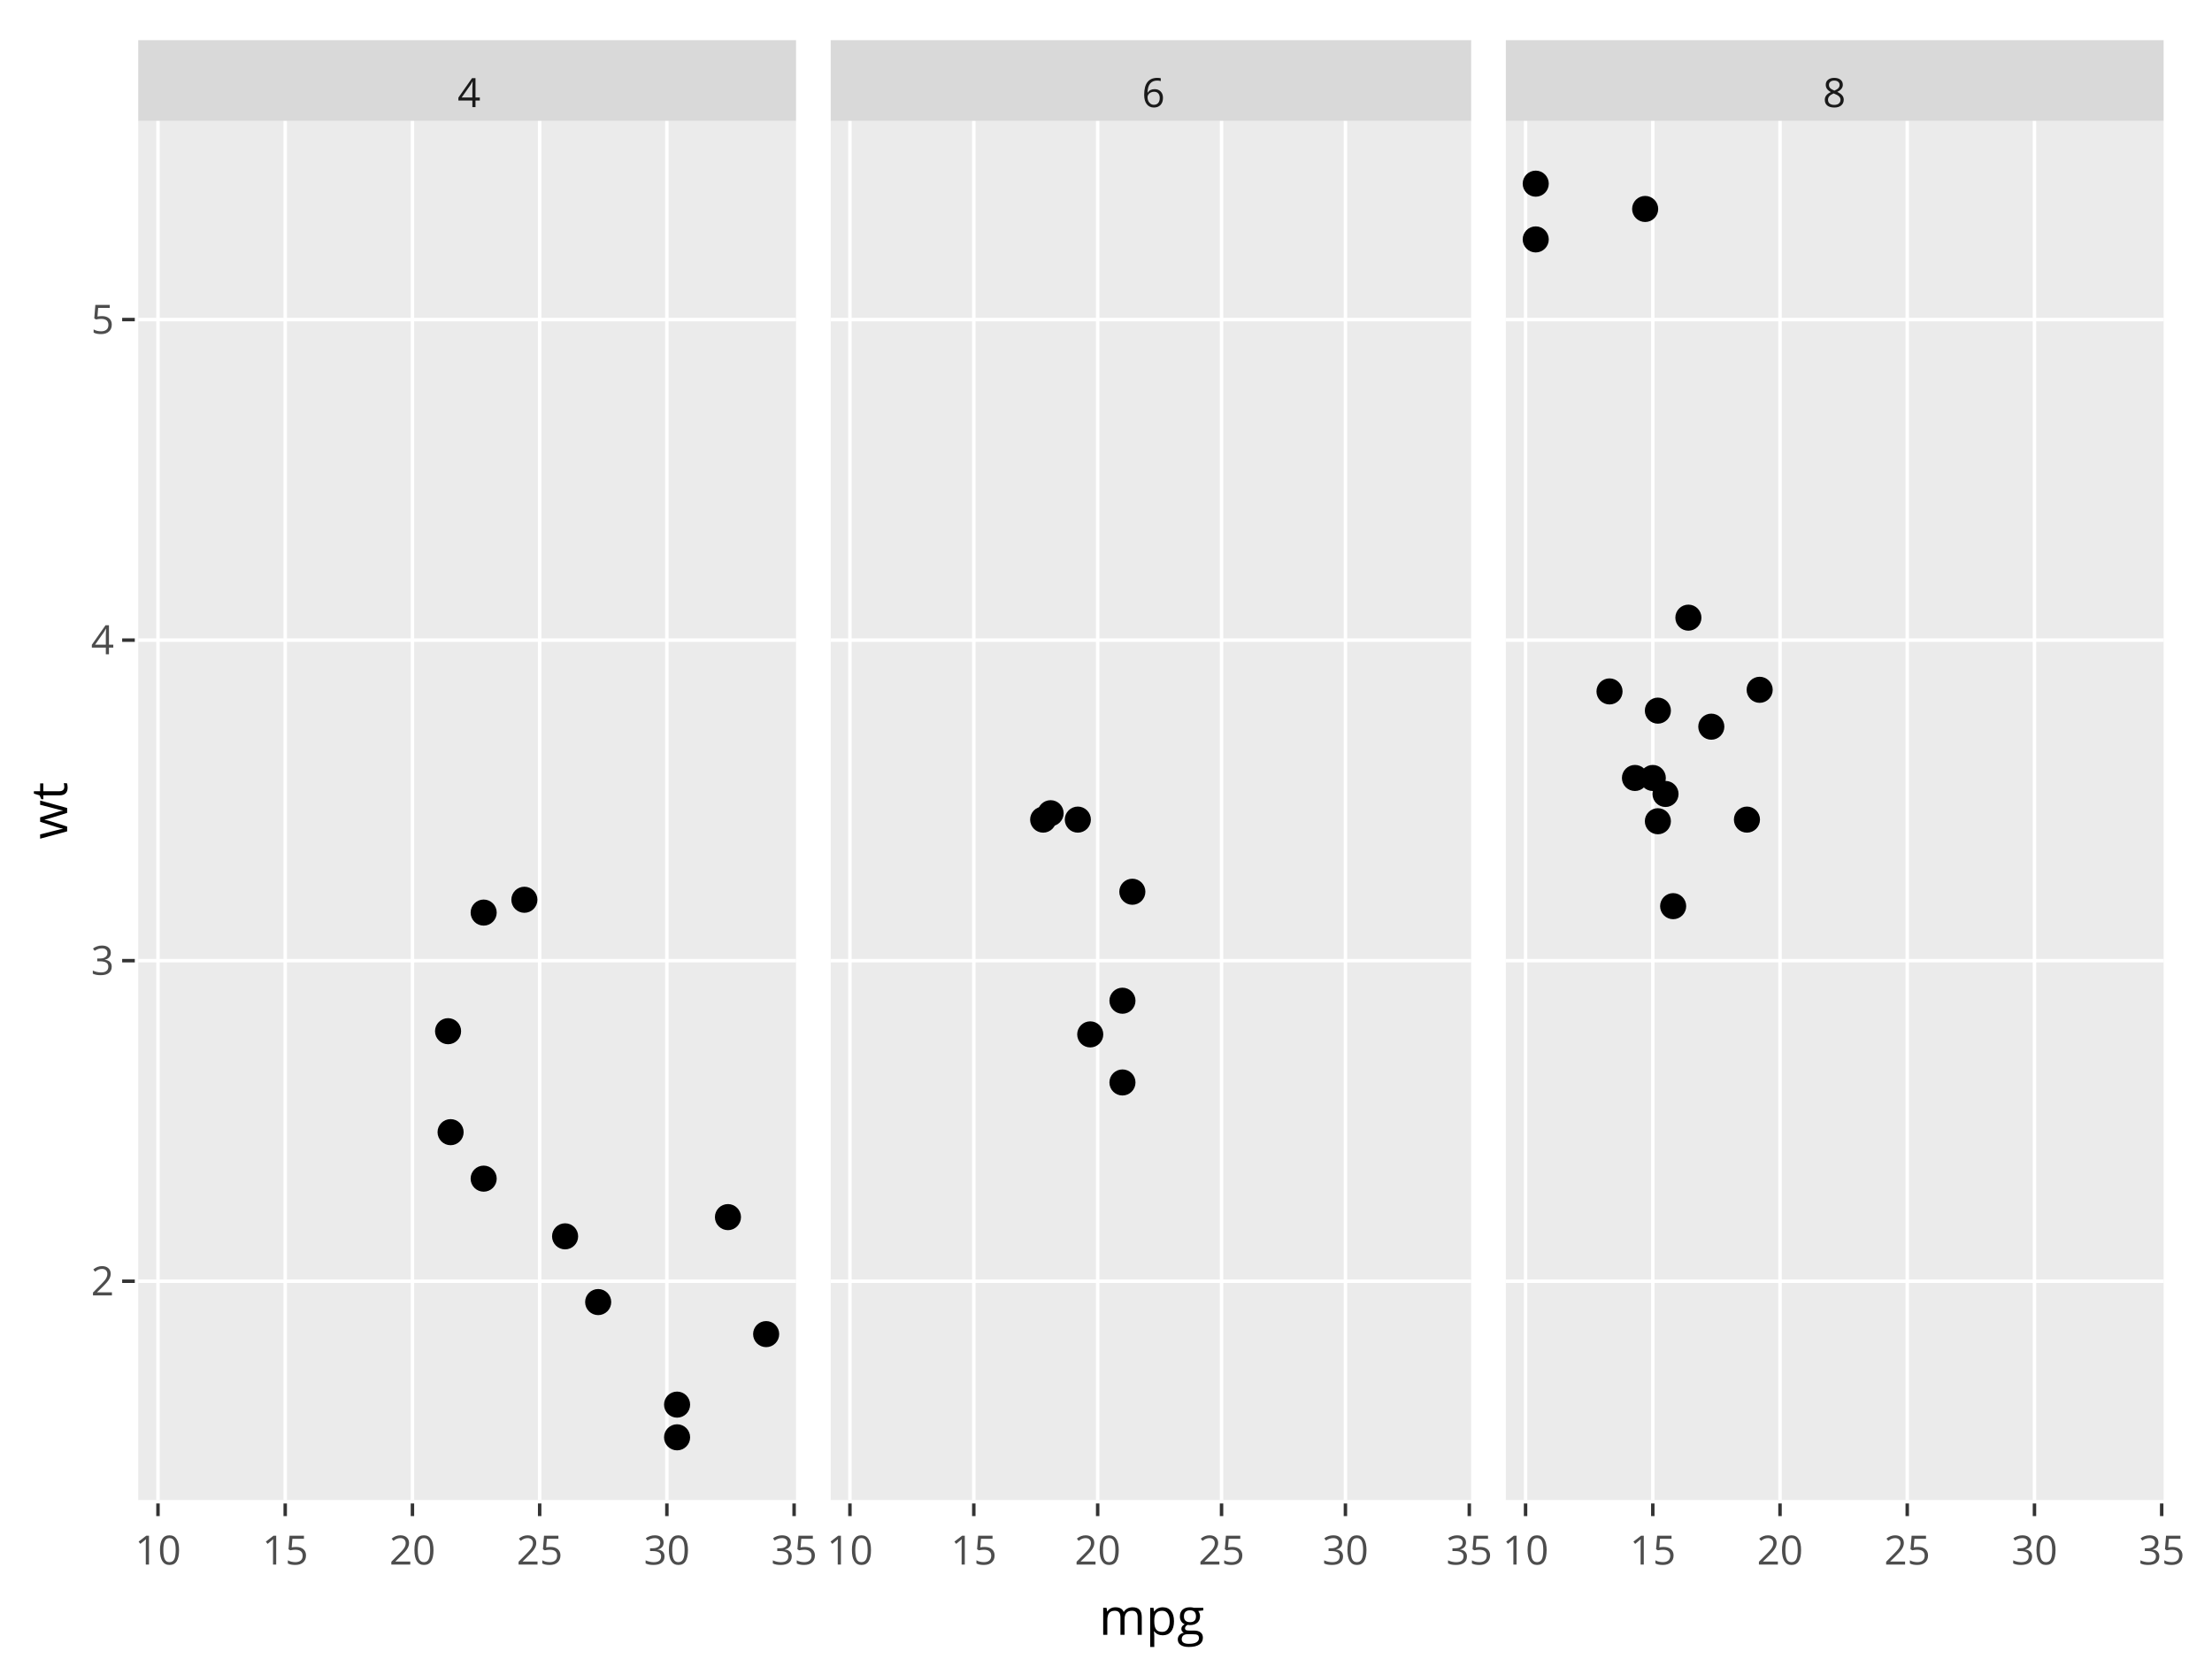
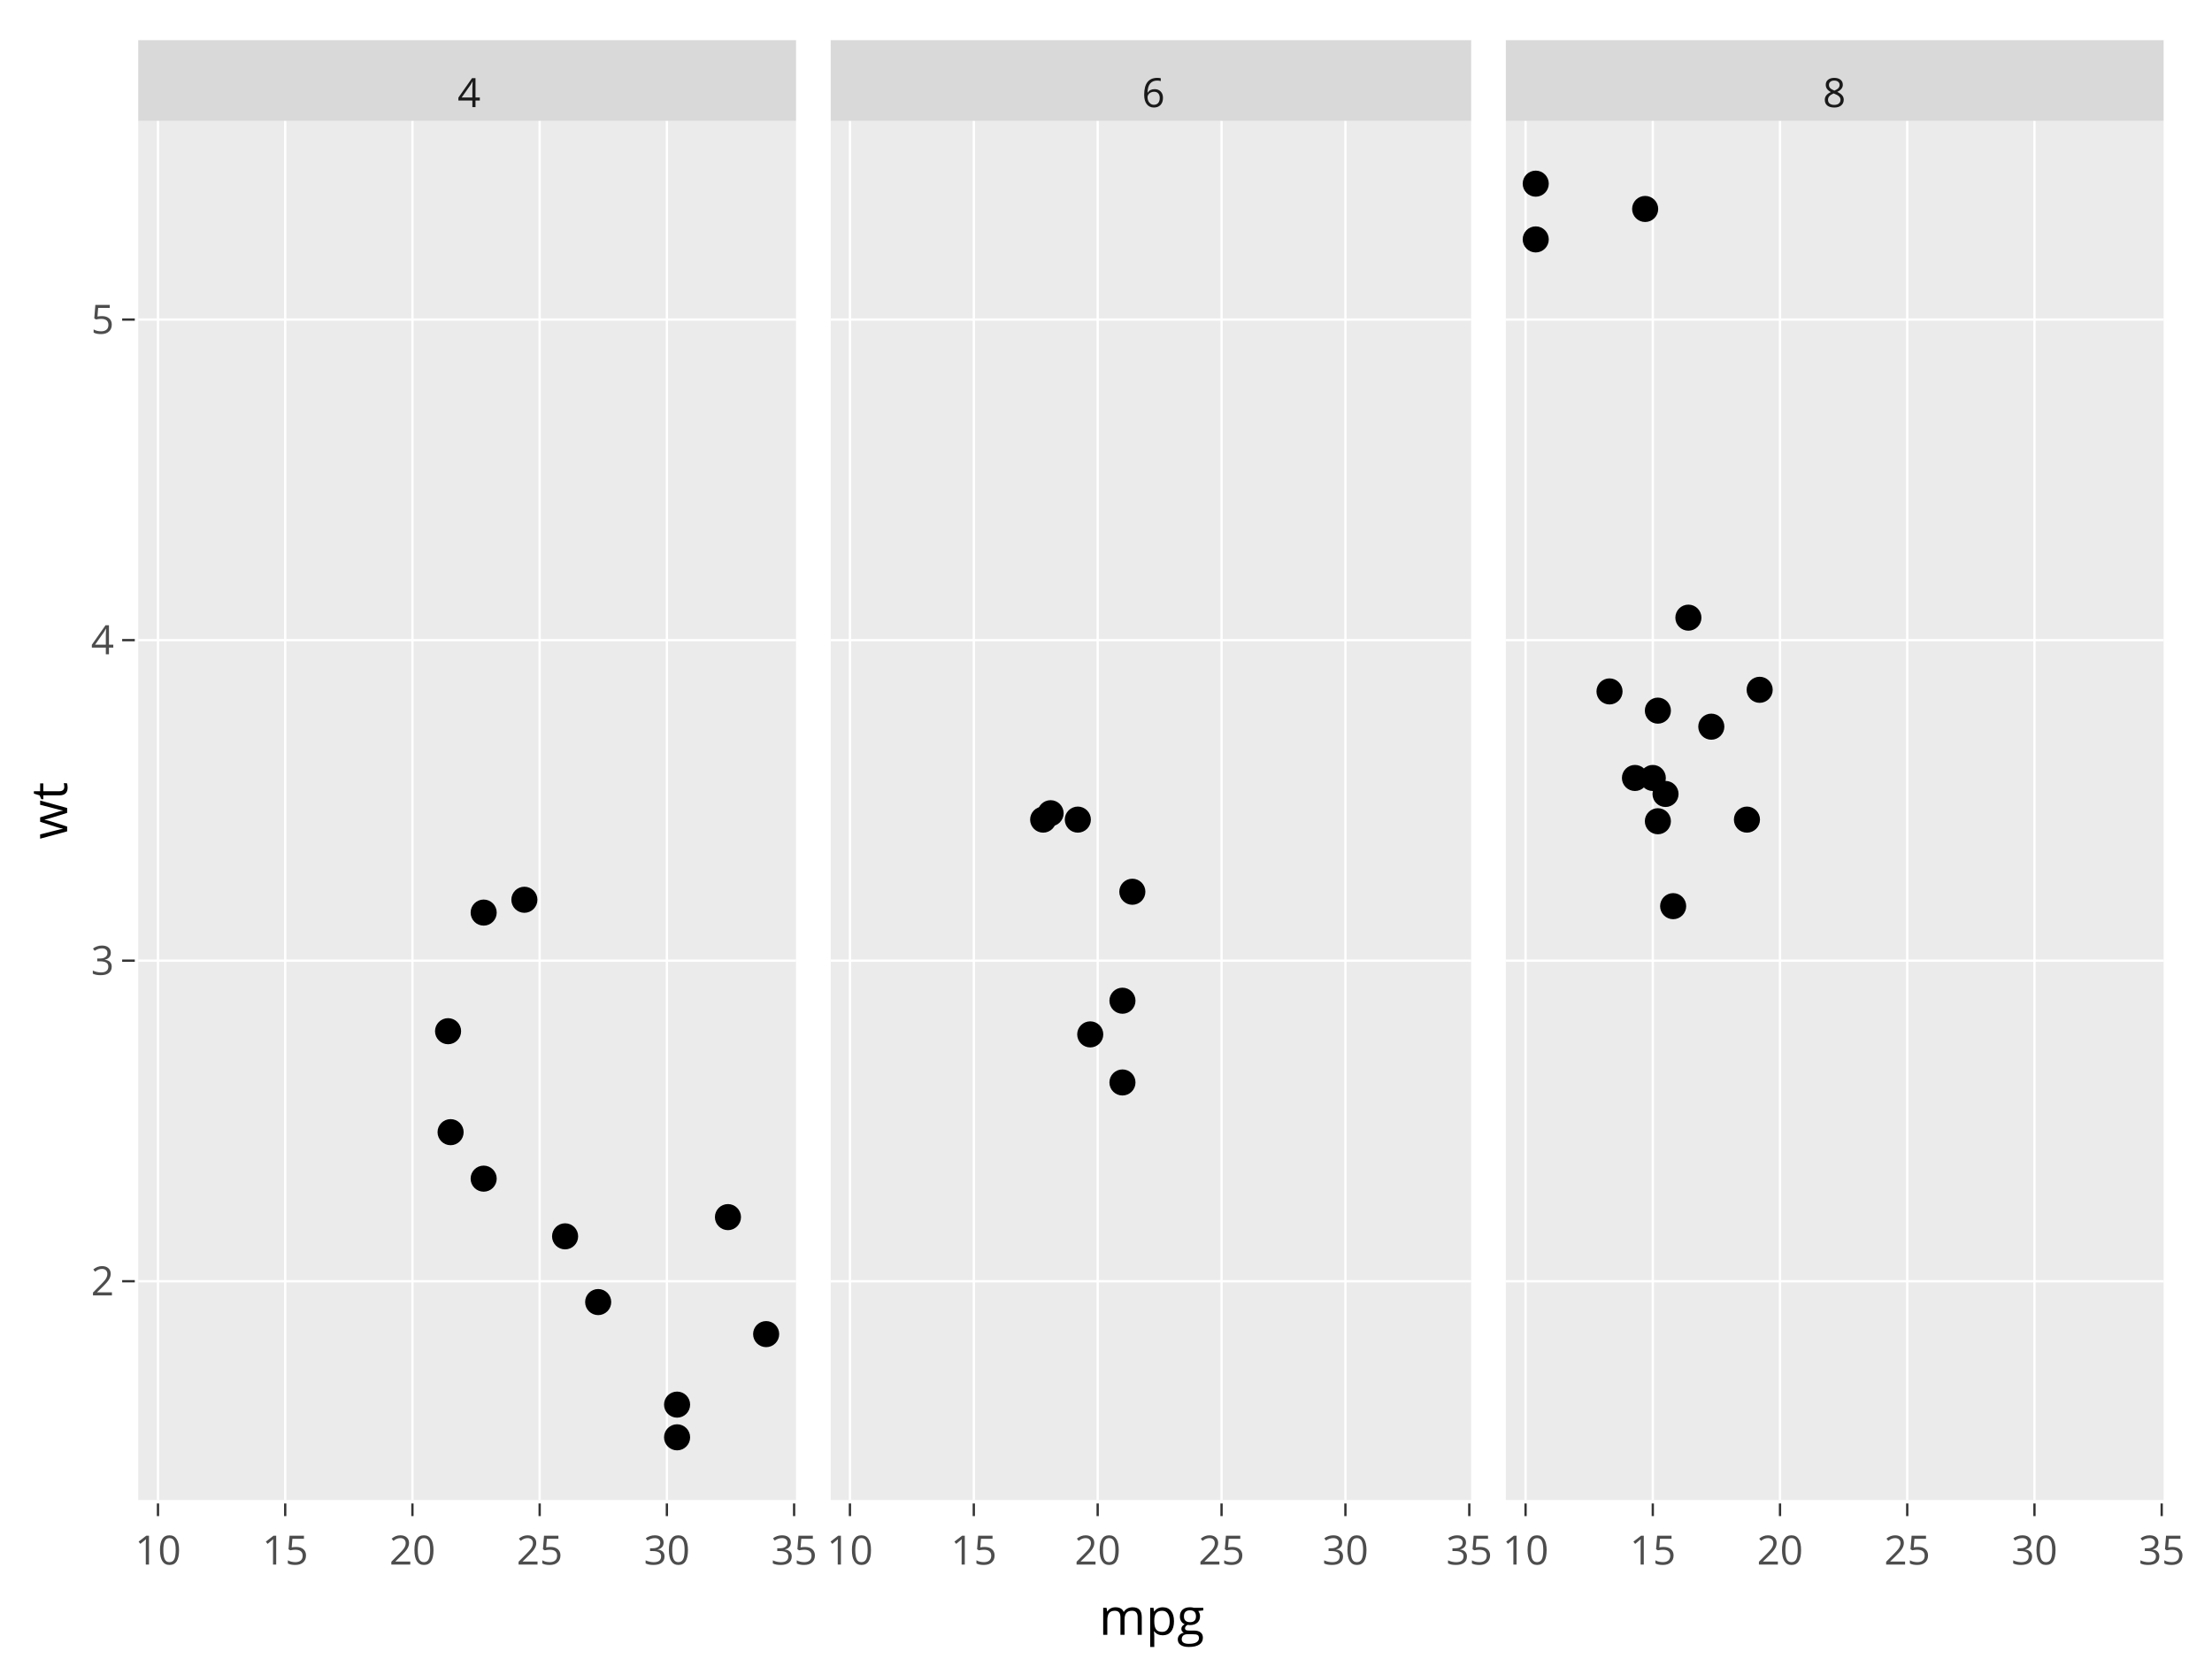
<svg xmlns="http://www.w3.org/2000/svg" class="main-svg" width="640" height="480" style="" viewBox="0 0 640 480">
  <rect x="0" y="0" width="640" height="480" style="fill: rgb(255, 255, 255); fill-opacity: 1;" />
  <defs id="defs-">
    <g class="clips">
      <clipPath id="clipxyplot" class="plotclip">
        <rect width="190.316" height="399" />
      </clipPath>
      <clipPath id="clipx2yplot" class="plotclip">
        <rect width="185.299" height="399" />
      </clipPath>
      <clipPath id="clipx3yplot" class="plotclip">
        <rect width="190.316" height="399" />
      </clipPath>
      <clipPath class="axesclip" id="clipx">
        <rect x="40" y="0" width="190.316" height="480" />
      </clipPath>
      <clipPath class="axesclip" id="clipy">
        <rect x="0" y="35" width="640" height="399" />
      </clipPath>
      <clipPath class="axesclip" id="clipxy">
        <rect x="40" y="35" width="190.316" height="399" />
      </clipPath>
      <clipPath class="axesclip" id="clipx2">
        <rect x="240.35" y="0" width="185.299" height="480" />
      </clipPath>
      <clipPath class="axesclip" id="clipx2y">
        <rect x="240.35" y="35" width="185.299" height="399" />
      </clipPath>
      <clipPath class="axesclip" id="clipx3">
        <rect x="435.684" y="0" width="190.316" height="480" />
      </clipPath>
      <clipPath class="axesclip" id="clipx3y">
        <rect x="435.684" y="35" width="190.316" height="399" />
      </clipPath>
    </g>
    <g class="gradients" />
    <g class="patterns" />
  </defs>
  <g class="bglayer">
    <rect class="bg" x="40" y="35" width="190.316" height="399" style="fill: rgb(235, 235, 235); fill-opacity: 1; stroke-width: 0;" />
    <rect class="bg" x="240.35" y="35" width="185.299" height="399" style="fill: rgb(235, 235, 235); fill-opacity: 1; stroke-width: 0;" />
    <rect class="bg" x="435.684" y="35" width="190.316" height="399" style="fill: rgb(235, 235, 235); fill-opacity: 1; stroke-width: 0;" />
  </g>
  <g class="layer-below">
    <g class="imagelayer" />
    <g class="shapelayer">
-       <path data-index="0" fill-rule="evenodd" d="M40,434H230.316V35H40Z" style="opacity: 1; stroke: rgb(0, 0, 0); stroke-opacity: 0; fill: rgb(0, 0, 0); fill-opacity: 0; stroke-width: 0px;" />
-       <path data-index="1" fill-rule="evenodd" d="M40,35H230.316V11.621H40Z" style="opacity: 1; stroke: rgb(0, 0, 0); stroke-opacity: 0; fill: rgb(217, 217, 217); fill-opacity: 1; stroke-width: 0px;" />
-       <path data-index="2" fill-rule="evenodd" d="M240.35,434H425.65V35H240.35Z" style="opacity: 1; stroke: rgb(0, 0, 0); stroke-opacity: 0; fill: rgb(0, 0, 0); fill-opacity: 0; stroke-width: 0px;" />
-       <path data-index="3" fill-rule="evenodd" d="M240.35,35H425.65V11.621H240.35Z" style="opacity: 1; stroke: rgb(0, 0, 0); stroke-opacity: 0; fill: rgb(217, 217, 217); fill-opacity: 1; stroke-width: 0px;" />
-       <path data-index="4" fill-rule="evenodd" d="M435.684,434H626V35H435.684Z" style="opacity: 1; stroke: rgb(0, 0, 0); stroke-opacity: 0; fill: rgb(0, 0, 0); fill-opacity: 0; stroke-width: 0px;" />
-       <path data-index="5" fill-rule="evenodd" d="M435.684,35H626V11.621H435.684Z" style="opacity: 1; stroke: rgb(0, 0, 0); stroke-opacity: 0; fill: rgb(217, 217, 217); fill-opacity: 1; stroke-width: 0px;" />
+       <g class="shape-group" data-index="0">
+         <path data-index="0" fill-rule="evenodd" d="M40,35H230.316V11.621H40Z" style="opacity: 1; stroke: rgb(0, 0, 0); stroke-opacity: 0; fill: rgb(217, 217, 217); fill-opacity: 1; stroke-width: 0.664px;" />
+       </g>
+       <g class="shape-group" data-index="1">
+         <path data-index="1" fill-rule="evenodd" d="M240.35,35H425.65V11.621H240.35Z" style="opacity: 1; stroke: rgb(0, 0, 0); stroke-opacity: 0; fill: rgb(217, 217, 217); fill-opacity: 1; stroke-width: 0.664px;" />
+       </g>
+       <g class="shape-group" data-index="2">
+         <path data-index="2" fill-rule="evenodd" d="M435.684,35H626V11.621H435.684Z" style="opacity: 1; stroke: rgb(0, 0, 0); stroke-opacity: 0; fill: rgb(217, 217, 217); fill-opacity: 1; stroke-width: 0.664px;" />
+       </g>
    </g>
  </g>
  <g class="cartesianlayer">
    <g class="subplot xy">
      <g class="layer-subplot">
        <g class="shapelayer" />
        <g class="imagelayer" />
      </g>
+       <g class="minor-gridlayer">
+         <g class="x" />
+         <g class="y" />
+       </g>
      <g class="gridlayer">
        <g class="x">
-           <path class="xgrid crisp" transform="translate(45.71,0)" d="M0,35v399" style="stroke: rgb(255, 255, 255); stroke-opacity: 1; stroke-width: 1px;" />
-           <path class="xgrid crisp" transform="translate(82.52,0)" d="M0,35v399" style="stroke: rgb(255, 255, 255); stroke-opacity: 1; stroke-width: 1px;" />
-           <path class="xgrid crisp" transform="translate(119.33,0)" d="M0,35v399" style="stroke: rgb(255, 255, 255); stroke-opacity: 1; stroke-width: 1px;" />
-           <path class="xgrid crisp" transform="translate(156.14,0)" d="M0,35v399" style="stroke: rgb(255, 255, 255); stroke-opacity: 1; stroke-width: 1px;" />
-           <path class="xgrid crisp" transform="translate(192.95,0)" d="M0,35v399" style="stroke: rgb(255, 255, 255); stroke-opacity: 1; stroke-width: 1px;" />
+           <path class="xgrid crisp" transform="translate(45.71,0)" d="M0,35v399" style="stroke: rgb(255, 255, 255); stroke-opacity: 1; stroke-width: 0.664px;" />
+           <path class="xgrid crisp" transform="translate(82.52,0)" d="M0,35v399" style="stroke: rgb(255, 255, 255); stroke-opacity: 1; stroke-width: 0.664px;" />
+           <path class="xgrid crisp" transform="translate(119.33,0)" d="M0,35v399" style="stroke: rgb(255, 255, 255); stroke-opacity: 1; stroke-width: 0.664px;" />
+           <path class="xgrid crisp" transform="translate(156.14,0)" d="M0,35v399" style="stroke: rgb(255, 255, 255); stroke-opacity: 1; stroke-width: 0.664px;" />
+           <path class="xgrid crisp" transform="translate(192.95,0)" d="M0,35v399" style="stroke: rgb(255, 255, 255); stroke-opacity: 1; stroke-width: 0.664px;" />
        </g>
        <g class="y">
-           <path class="ygrid crisp" transform="translate(0,370.7)" d="M40,0h190.316" style="stroke: rgb(255, 255, 255); stroke-opacity: 1; stroke-width: 1px;" />
-           <path class="ygrid crisp" transform="translate(0,277.95)" d="M40,0h190.316" style="stroke: rgb(255, 255, 255); stroke-opacity: 1; stroke-width: 1px;" />
-           <path class="ygrid crisp" transform="translate(0,185.21)" d="M40,0h190.316" style="stroke: rgb(255, 255, 255); stroke-opacity: 1; stroke-width: 1px;" />
-           <path class="ygrid crisp" transform="translate(0,92.46)" d="M40,0h190.316" style="stroke: rgb(255, 255, 255); stroke-opacity: 1; stroke-width: 1px;" />
+           <path class="ygrid crisp" transform="translate(0,370.7)" d="M40,0h190.316" style="stroke: rgb(255, 255, 255); stroke-opacity: 1; stroke-width: 0.664px;" />
+           <path class="ygrid crisp" transform="translate(0,277.95)" d="M40,0h190.316" style="stroke: rgb(255, 255, 255); stroke-opacity: 1; stroke-width: 0.664px;" />
+           <path class="ygrid crisp" transform="translate(0,185.21)" d="M40,0h190.316" style="stroke: rgb(255, 255, 255); stroke-opacity: 1; stroke-width: 0.664px;" />
+           <path class="ygrid crisp" transform="translate(0,92.46)" d="M40,0h190.316" style="stroke: rgb(255, 255, 255); stroke-opacity: 1; stroke-width: 0.664px;" />
        </g>
      </g>
      <g class="zerolinelayer" />
      <path class="xlines-below" />
      <path class="ylines-below" />
      <g class="overlines-below" />
      <g class="xaxislayer-below" />
      <g class="yaxislayer-below" />
      <g class="overaxes-below" />
      <g class="plot" transform="translate(40,35)" clip-path="url(#clipxyplot)">
        <g class="scatterlayer mlayer">
          <g class="trace scatter trace-vdiffr-plotly-1" style="stroke-miterlimit: 2; opacity: 1;">
            <g class="fills" />
            <g class="errorbars" />
            <g class="lines" />
            <g class="points">
              <path class="point" transform="translate(99.94,306.02)" d="M2.83,0A2.83,2.83 0 1,1 0,-2.83A2.83,2.83 0 0,1 2.83,0Z" style="opacity: 1; stroke-width: 1.89px; fill: rgb(0, 0, 0); fill-opacity: 1; stroke: rgb(0, 0, 0); stroke-opacity: 1;" />
              <path class="point" transform="translate(111.72,225.33)" d="M2.83,0A2.83,2.83 0 1,1 0,-2.83A2.83,2.83 0 0,1 2.83,0Z" style="opacity: 1; stroke-width: 1.89px; fill: rgb(0, 0, 0); fill-opacity: 1; stroke: rgb(0, 0, 0); stroke-opacity: 1;" />
              <path class="point" transform="translate(99.94,229.04)" d="M2.83,0A2.83,2.83 0 1,1 0,-2.83A2.83,2.83 0 0,1 2.83,0Z" style="opacity: 1; stroke-width: 1.89px; fill: rgb(0, 0, 0); fill-opacity: 1; stroke: rgb(0, 0, 0); stroke-opacity: 1;" />
              <path class="point" transform="translate(170.62,317.15)" d="M2.83,0A2.83,2.83 0 1,1 0,-2.83A2.83,2.83 0 0,1 2.83,0Z" style="opacity: 1; stroke-width: 1.89px; fill: rgb(0, 0, 0); fill-opacity: 1; stroke: rgb(0, 0, 0); stroke-opacity: 1;" />
              <path class="point" transform="translate(155.9,371.4)" d="M2.83,0A2.83,2.83 0 1,1 0,-2.83A2.83,2.83 0 0,1 2.83,0Z" style="opacity: 1; stroke-width: 1.89px; fill: rgb(0, 0, 0); fill-opacity: 1; stroke: rgb(0, 0, 0); stroke-opacity: 1;" />
              <path class="point" transform="translate(181.67,351)" d="M2.83,0A2.83,2.83 0 1,1 0,-2.83A2.83,2.83 0 0,1 2.83,0Z" style="opacity: 1; stroke-width: 1.89px; fill: rgb(0, 0, 0); fill-opacity: 1; stroke: rgb(0, 0, 0); stroke-opacity: 1;" />
              <path class="point" transform="translate(90.37,292.57)" d="M2.83,0A2.83,2.83 0 1,1 0,-2.83A2.83,2.83 0 0,1 2.83,0Z" style="opacity: 1; stroke-width: 1.89px; fill: rgb(0, 0, 0); fill-opacity: 1; stroke: rgb(0, 0, 0); stroke-opacity: 1;" />
              <path class="point" transform="translate(133.07,341.73)" d="M2.83,0A2.83,2.83 0 1,1 0,-2.83A2.83,2.83 0 0,1 2.83,0Z" style="opacity: 1; stroke-width: 1.89px; fill: rgb(0, 0, 0); fill-opacity: 1; stroke: rgb(0, 0, 0); stroke-opacity: 1;" />
              <path class="point" transform="translate(123.5,322.71)" d="M2.83,0A2.83,2.83 0 1,1 0,-2.83A2.83,2.83 0 0,1 2.83,0Z" style="opacity: 1; stroke-width: 1.89px; fill: rgb(0, 0, 0); fill-opacity: 1; stroke: rgb(0, 0, 0); stroke-opacity: 1;" />
              <path class="point" transform="translate(155.9,380.86)" d="M2.83,0A2.83,2.83 0 1,1 0,-2.83A2.83,2.83 0 0,1 2.83,0Z" style="opacity: 1; stroke-width: 1.89px; fill: rgb(0, 0, 0); fill-opacity: 1; stroke: rgb(0, 0, 0); stroke-opacity: 1;" />
              <path class="point" transform="translate(89.64,263.36)" d="M2.83,0A2.83,2.83 0 1,1 0,-2.83A2.83,2.83 0 0,1 2.83,0Z" style="opacity: 1; stroke-width: 1.89px; fill: rgb(0, 0, 0); fill-opacity: 1; stroke: rgb(0, 0, 0); stroke-opacity: 1;" />
            </g>
            <g class="text" />
          </g>
        </g>
      </g>
      <g class="overplot" />
      <path class="xlines-above crisp" d="" style="fill: none; stroke-width: 1px; stroke: rgb(0, 0, 0); stroke-opacity: 0;" />
      <path class="ylines-above crisp" d="" style="fill: none; stroke-width: 1px; stroke: rgb(0, 0, 0); stroke-opacity: 0;" />
      <g class="overlines-above" />
      <g class="xaxislayer-above">
-         <path class="xtick ticks crisp" d="M0,435v3.653" transform="translate(45.71,0)" style="stroke: rgb(51, 51, 51); stroke-opacity: 1; stroke-width: 1px;" />
-         <path class="xtick ticks crisp" d="M0,435v3.653" transform="translate(82.52,0)" style="stroke: rgb(51, 51, 51); stroke-opacity: 1; stroke-width: 1px;" />
-         <path class="xtick ticks crisp" d="M0,435v3.653" transform="translate(119.33,0)" style="stroke: rgb(51, 51, 51); stroke-opacity: 1; stroke-width: 1px;" />
-         <path class="xtick ticks crisp" d="M0,435v3.653" transform="translate(156.14,0)" style="stroke: rgb(51, 51, 51); stroke-opacity: 1; stroke-width: 1px;" />
-         <path class="xtick ticks crisp" d="M0,435v3.653" transform="translate(192.95,0)" style="stroke: rgb(51, 51, 51); stroke-opacity: 1; stroke-width: 1px;" />
-         <path class="xtick ticks crisp" d="M0,435v3.653" transform="translate(229.76,0)" style="stroke: rgb(51, 51, 51); stroke-opacity: 1; stroke-width: 1px;" />
+         <path class="xtick ticks crisp" d="M0,435v3.653" transform="translate(45.71,0)" style="stroke: rgb(51, 51, 51); stroke-opacity: 1; stroke-width: 0.664px;" />
+         <path class="xtick ticks crisp" d="M0,435v3.653" transform="translate(82.52,0)" style="stroke: rgb(51, 51, 51); stroke-opacity: 1; stroke-width: 0.664px;" />
+         <path class="xtick ticks crisp" d="M0,435v3.653" transform="translate(119.33,0)" style="stroke: rgb(51, 51, 51); stroke-opacity: 1; stroke-width: 0.664px;" />
+         <path class="xtick ticks crisp" d="M0,435v3.653" transform="translate(156.14,0)" style="stroke: rgb(51, 51, 51); stroke-opacity: 1; stroke-width: 0.664px;" />
+         <path class="xtick ticks crisp" d="M0,435v3.653" transform="translate(192.95,0)" style="stroke: rgb(51, 51, 51); stroke-opacity: 1; stroke-width: 0.664px;" />
+         <path class="xtick ticks crisp" d="M0,435v3.653" transform="translate(229.76,0)" style="stroke: rgb(51, 51, 51); stroke-opacity: 1; stroke-width: 0.664px;" />
        <g class="xtick">
          <text text-anchor="middle" x="0" y="452.68" transform="translate(45.71,0)" style="font-family: 'Open Sans', verdana, arial, sans-serif; font-size: 11.69px; fill: rgb(77, 77, 77); fill-opacity: 1; white-space: pre; opacity: 1;">10</text>
        </g>
        <g class="xtick">
          <text text-anchor="middle" x="0" y="452.68" style="font-family: 'Open Sans', verdana, arial, sans-serif; font-size: 11.69px; fill: rgb(77, 77, 77); fill-opacity: 1; white-space: pre; opacity: 1;" transform="translate(82.52,0)">15</text>
        </g>
        <g class="xtick">
          <text text-anchor="middle" x="0" y="452.68" style="font-family: 'Open Sans', verdana, arial, sans-serif; font-size: 11.69px; fill: rgb(77, 77, 77); fill-opacity: 1; white-space: pre; opacity: 1;" transform="translate(119.33,0)">20</text>
        </g>
        <g class="xtick">
          <text text-anchor="middle" x="0" y="452.68" style="font-family: 'Open Sans', verdana, arial, sans-serif; font-size: 11.69px; fill: rgb(77, 77, 77); fill-opacity: 1; white-space: pre; opacity: 1;" transform="translate(156.14,0)">25</text>
        </g>
        <g class="xtick">
          <text text-anchor="middle" x="0" y="452.68" style="font-family: 'Open Sans', verdana, arial, sans-serif; font-size: 11.69px; fill: rgb(77, 77, 77); fill-opacity: 1; white-space: pre; opacity: 1;" transform="translate(192.95,0)">30</text>
        </g>
        <g class="xtick">
          <text text-anchor="middle" x="0" y="452.68" style="font-family: 'Open Sans', verdana, arial, sans-serif; font-size: 11.69px; fill: rgb(77, 77, 77); fill-opacity: 1; white-space: pre; opacity: 1;" transform="translate(229.76,0)">35</text>
        </g>
      </g>
      <g class="yaxislayer-above">
-         <path class="ytick ticks crisp" d="M39,0h-3.653" transform="translate(0,370.7)" style="stroke: rgb(51, 51, 51); stroke-opacity: 1; stroke-width: 1px;" />
-         <path class="ytick ticks crisp" d="M39,0h-3.653" transform="translate(0,277.95)" style="stroke: rgb(51, 51, 51); stroke-opacity: 1; stroke-width: 1px;" />
-         <path class="ytick ticks crisp" d="M39,0h-3.653" transform="translate(0,185.21)" style="stroke: rgb(51, 51, 51); stroke-opacity: 1; stroke-width: 1px;" />
-         <path class="ytick ticks crisp" d="M39,0h-3.653" transform="translate(0,92.46)" style="stroke: rgb(51, 51, 51); stroke-opacity: 1; stroke-width: 1px;" />
+         <path class="ytick ticks crisp" d="M39,0h-3.653" transform="translate(0,370.7)" style="stroke: rgb(51, 51, 51); stroke-opacity: 1; stroke-width: 0.664px;" />
+         <path class="ytick ticks crisp" d="M39,0h-3.653" transform="translate(0,277.95)" style="stroke: rgb(51, 51, 51); stroke-opacity: 1; stroke-width: 0.664px;" />
+         <path class="ytick ticks crisp" d="M39,0h-3.653" transform="translate(0,185.21)" style="stroke: rgb(51, 51, 51); stroke-opacity: 1; stroke-width: 0.664px;" />
+         <path class="ytick ticks crisp" d="M39,0h-3.653" transform="translate(0,92.46)" style="stroke: rgb(51, 51, 51); stroke-opacity: 1; stroke-width: 0.664px;" />
        <g class="ytick">
          <text text-anchor="end" x="33.009" y="4.091" transform="translate(0,370.7)" style="font-family: 'Open Sans', verdana, arial, sans-serif; font-size: 11.69px; fill: rgb(77, 77, 77); fill-opacity: 1; white-space: pre; opacity: 1;">2</text>
        </g>
        <g class="ytick">
          <text text-anchor="end" x="33.009" y="4.091" style="font-family: 'Open Sans', verdana, arial, sans-serif; font-size: 11.69px; fill: rgb(77, 77, 77); fill-opacity: 1; white-space: pre; opacity: 1;" transform="translate(0,277.95)">3</text>
        </g>
        <g class="ytick">
          <text text-anchor="end" x="33.009" y="4.091" style="font-family: 'Open Sans', verdana, arial, sans-serif; font-size: 11.69px; fill: rgb(77, 77, 77); fill-opacity: 1; white-space: pre; opacity: 1;" transform="translate(0,185.21)">4</text>
        </g>
        <g class="ytick">
          <text text-anchor="end" x="33.009" y="4.091" style="font-family: 'Open Sans', verdana, arial, sans-serif; font-size: 11.69px; fill: rgb(77, 77, 77); fill-opacity: 1; white-space: pre; opacity: 1;" transform="translate(0,92.46)">5</text>
        </g>
      </g>
      <g class="overaxes-above" />
    </g>
    <g class="subplot x2y">
      <g class="layer-subplot">
        <g class="shapelayer" />
        <g class="imagelayer" />
      </g>
+       <g class="minor-gridlayer">
+         <g class="x2" />
+         <g class="y" />
+       </g>
      <g class="gridlayer">
        <g class="x2">
-           <path class="x2grid crisp" transform="translate(245.9105,0)" d="M0,35v399" style="stroke: rgb(255, 255, 255); stroke-opacity: 1; stroke-width: 1px;" />
-           <path class="x2grid crisp" transform="translate(281.7505,0)" d="M0,35v399" style="stroke: rgb(255, 255, 255); stroke-opacity: 1; stroke-width: 1px;" />
-           <path class="x2grid crisp" transform="translate(317.5905,0)" d="M0,35v399" style="stroke: rgb(255, 255, 255); stroke-opacity: 1; stroke-width: 1px;" />
-           <path class="x2grid crisp" transform="translate(353.4305,0)" d="M0,35v399" style="stroke: rgb(255, 255, 255); stroke-opacity: 1; stroke-width: 1px;" />
-           <path class="x2grid crisp" transform="translate(389.2705,0)" d="M0,35v399" style="stroke: rgb(255, 255, 255); stroke-opacity: 1; stroke-width: 1px;" />
+           <path class="x2grid crisp" transform="translate(245.9105,0)" d="M0,35v399" style="stroke: rgb(255, 255, 255); stroke-opacity: 1; stroke-width: 0.664px;" />
+           <path class="x2grid crisp" transform="translate(281.7505,0)" d="M0,35v399" style="stroke: rgb(255, 255, 255); stroke-opacity: 1; stroke-width: 0.664px;" />
+           <path class="x2grid crisp" transform="translate(317.5905,0)" d="M0,35v399" style="stroke: rgb(255, 255, 255); stroke-opacity: 1; stroke-width: 0.664px;" />
+           <path class="x2grid crisp" transform="translate(353.4305,0)" d="M0,35v399" style="stroke: rgb(255, 255, 255); stroke-opacity: 1; stroke-width: 0.664px;" />
+           <path class="x2grid crisp" transform="translate(389.2705,0)" d="M0,35v399" style="stroke: rgb(255, 255, 255); stroke-opacity: 1; stroke-width: 0.664px;" />
        </g>
        <g class="y">
-           <path class="ygrid crisp" transform="translate(0,370.7)" d="M240.35,0h185.299" style="stroke: rgb(255, 255, 255); stroke-opacity: 1; stroke-width: 1px;" />
-           <path class="ygrid crisp" transform="translate(0,277.95)" d="M240.35,0h185.299" style="stroke: rgb(255, 255, 255); stroke-opacity: 1; stroke-width: 1px;" />
-           <path class="ygrid crisp" transform="translate(0,185.21)" d="M240.35,0h185.299" style="stroke: rgb(255, 255, 255); stroke-opacity: 1; stroke-width: 1px;" />
-           <path class="ygrid crisp" transform="translate(0,92.46)" d="M240.35,0h185.299" style="stroke: rgb(255, 255, 255); stroke-opacity: 1; stroke-width: 1px;" />
+           <path class="ygrid crisp" transform="translate(0,370.7)" d="M240.35,0h185.299" style="stroke: rgb(255, 255, 255); stroke-opacity: 1; stroke-width: 0.664px;" />
+           <path class="ygrid crisp" transform="translate(0,277.95)" d="M240.35,0h185.299" style="stroke: rgb(255, 255, 255); stroke-opacity: 1; stroke-width: 0.664px;" />
+           <path class="ygrid crisp" transform="translate(0,185.21)" d="M240.35,0h185.299" style="stroke: rgb(255, 255, 255); stroke-opacity: 1; stroke-width: 0.664px;" />
+           <path class="ygrid crisp" transform="translate(0,92.46)" d="M240.35,0h185.299" style="stroke: rgb(255, 255, 255); stroke-opacity: 1; stroke-width: 0.664px;" />
        </g>
      </g>
      <g class="zerolinelayer" />
      <path class="xlines-below" />
      <path class="ylines-below" />
      <g class="overlines-below" />
      <g class="xaxislayer-below" />
      <g class="yaxislayer-below" />
      <g class="overaxes-below" />
      <g class="plot" transform="translate(240.3505,35)" clip-path="url(#clipx2yplot)">
        <g class="scatterlayer mlayer">
          <g class="trace scatter trace-vdiffr-plotly-2" style="stroke-miterlimit: 2; opacity: 1;">
            <g class="fills" />
            <g class="errorbars" />
            <g class="lines" />
            <g class="points">
              <path class="point" transform="translate(84.41,278.19)" d="M2.83,0A2.83,2.83 0 1,1 0,-2.83A2.83,2.83 0 0,1 2.83,0Z" style="opacity: 1; stroke-width: 1.89px; fill: rgb(0, 0, 0); fill-opacity: 1; stroke: rgb(0, 0, 0); stroke-opacity: 1;" />
              <path class="point" transform="translate(84.41,254.54)" d="M2.83,0A2.83,2.83 0 1,1 0,-2.83A2.83,2.83 0 0,1 2.83,0Z" style="opacity: 1; stroke-width: 1.89px; fill: rgb(0, 0, 0); fill-opacity: 1; stroke: rgb(0, 0, 0); stroke-opacity: 1;" />
              <path class="point" transform="translate(87.27,223.01)" d="M2.83,0A2.83,2.83 0 1,1 0,-2.83A2.83,2.83 0 0,1 2.83,0Z" style="opacity: 1; stroke-width: 1.89px; fill: rgb(0, 0, 0); fill-opacity: 1; stroke: rgb(0, 0, 0); stroke-opacity: 1;" />
              <path class="point" transform="translate(63.62,200.29)" d="M2.83,0A2.83,2.83 0 1,1 0,-2.83A2.83,2.83 0 0,1 2.83,0Z" style="opacity: 1; stroke-width: 1.89px; fill: rgb(0, 0, 0); fill-opacity: 1; stroke: rgb(0, 0, 0); stroke-opacity: 1;" />
              <path class="point" transform="translate(71.5,202.14)" d="M2.83,0A2.83,2.83 0 1,1 0,-2.83A2.83,2.83 0 0,1 2.83,0Z" style="opacity: 1; stroke-width: 1.89px; fill: rgb(0, 0, 0); fill-opacity: 1; stroke: rgb(0, 0, 0); stroke-opacity: 1;" />
              <path class="point" transform="translate(61.47,202.14)" d="M2.83,0A2.83,2.83 0 1,1 0,-2.83A2.83,2.83 0 0,1 2.83,0Z" style="opacity: 1; stroke-width: 1.89px; fill: rgb(0, 0, 0); fill-opacity: 1; stroke: rgb(0, 0, 0); stroke-opacity: 1;" />
              <path class="point" transform="translate(75.09,264.28)" d="M2.83,0A2.83,2.83 0 1,1 0,-2.83A2.83,2.83 0 0,1 2.83,0Z" style="opacity: 1; stroke-width: 1.89px; fill: rgb(0, 0, 0); fill-opacity: 1; stroke: rgb(0, 0, 0); stroke-opacity: 1;" />
            </g>
            <g class="text" />
          </g>
        </g>
      </g>
      <g class="overplot" />
      <path class="xlines-above crisp" d="" style="fill: none; stroke-width: 1px; stroke: rgb(0, 0, 0); stroke-opacity: 0;" />
      <path class="ylines-above crisp" d="M0,0" style="fill: none;" />
      <g class="overlines-above" />
      <g class="xaxislayer-above">
-         <path class="x2tick ticks crisp" d="M0,435v3.653" transform="translate(245.9105,0)" style="stroke: rgb(51, 51, 51); stroke-opacity: 1; stroke-width: 1px;" />
-         <path class="x2tick ticks crisp" d="M0,435v3.653" transform="translate(281.7505,0)" style="stroke: rgb(51, 51, 51); stroke-opacity: 1; stroke-width: 1px;" />
-         <path class="x2tick ticks crisp" d="M0,435v3.653" transform="translate(317.5905,0)" style="stroke: rgb(51, 51, 51); stroke-opacity: 1; stroke-width: 1px;" />
-         <path class="x2tick ticks crisp" d="M0,435v3.653" transform="translate(353.4305,0)" style="stroke: rgb(51, 51, 51); stroke-opacity: 1; stroke-width: 1px;" />
-         <path class="x2tick ticks crisp" d="M0,435v3.653" transform="translate(389.2705,0)" style="stroke: rgb(51, 51, 51); stroke-opacity: 1; stroke-width: 1px;" />
-         <path class="x2tick ticks crisp" d="M0,435v3.653" transform="translate(425.1105,0)" style="stroke: rgb(51, 51, 51); stroke-opacity: 1; stroke-width: 1px;" />
+         <path class="x2tick ticks crisp" d="M0,435v3.653" transform="translate(245.9105,0)" style="stroke: rgb(51, 51, 51); stroke-opacity: 1; stroke-width: 0.664px;" />
+         <path class="x2tick ticks crisp" d="M0,435v3.653" transform="translate(281.7505,0)" style="stroke: rgb(51, 51, 51); stroke-opacity: 1; stroke-width: 0.664px;" />
+         <path class="x2tick ticks crisp" d="M0,435v3.653" transform="translate(317.5905,0)" style="stroke: rgb(51, 51, 51); stroke-opacity: 1; stroke-width: 0.664px;" />
+         <path class="x2tick ticks crisp" d="M0,435v3.653" transform="translate(353.4305,0)" style="stroke: rgb(51, 51, 51); stroke-opacity: 1; stroke-width: 0.664px;" />
+         <path class="x2tick ticks crisp" d="M0,435v3.653" transform="translate(389.2705,0)" style="stroke: rgb(51, 51, 51); stroke-opacity: 1; stroke-width: 0.664px;" />
+         <path class="x2tick ticks crisp" d="M0,435v3.653" transform="translate(425.1105,0)" style="stroke: rgb(51, 51, 51); stroke-opacity: 1; stroke-width: 0.664px;" />
        <g class="x2tick">
          <text text-anchor="middle" x="0" y="452.68" transform="translate(245.9105,0)" style="font-family: 'Open Sans', verdana, arial, sans-serif; font-size: 11.69px; fill: rgb(77, 77, 77); fill-opacity: 1; white-space: pre; opacity: 1;">10</text>
        </g>
        <g class="x2tick">
          <text text-anchor="middle" x="0" y="452.68" style="font-family: 'Open Sans', verdana, arial, sans-serif; font-size: 11.69px; fill: rgb(77, 77, 77); fill-opacity: 1; white-space: pre; opacity: 1;" transform="translate(281.7505,0)">15</text>
        </g>
        <g class="x2tick">
          <text text-anchor="middle" x="0" y="452.68" style="font-family: 'Open Sans', verdana, arial, sans-serif; font-size: 11.69px; fill: rgb(77, 77, 77); fill-opacity: 1; white-space: pre; opacity: 1;" transform="translate(317.5905,0)">20</text>
        </g>
        <g class="x2tick">
          <text text-anchor="middle" x="0" y="452.68" style="font-family: 'Open Sans', verdana, arial, sans-serif; font-size: 11.69px; fill: rgb(77, 77, 77); fill-opacity: 1; white-space: pre; opacity: 1;" transform="translate(353.4305,0)">25</text>
        </g>
        <g class="x2tick">
          <text text-anchor="middle" x="0" y="452.68" style="font-family: 'Open Sans', verdana, arial, sans-serif; font-size: 11.69px; fill: rgb(77, 77, 77); fill-opacity: 1; white-space: pre; opacity: 1;" transform="translate(389.2705,0)">30</text>
        </g>
        <g class="x2tick">
          <text text-anchor="middle" x="0" y="452.68" style="font-family: 'Open Sans', verdana, arial, sans-serif; font-size: 11.69px; fill: rgb(77, 77, 77); fill-opacity: 1; white-space: pre; opacity: 1;" transform="translate(425.1105,0)">35</text>
        </g>
      </g>
      <g class="yaxislayer-above" />
      <g class="overaxes-above" />
    </g>
    <g class="subplot x3y">
      <g class="layer-subplot">
        <g class="shapelayer" />
        <g class="imagelayer" />
      </g>
+       <g class="minor-gridlayer">
+         <g class="x3" />
+         <g class="y" />
+       </g>
      <g class="gridlayer">
        <g class="x3">
-           <path class="x3grid crisp" transform="translate(441.3938,0)" d="M0,35v399" style="stroke: rgb(255, 255, 255); stroke-opacity: 1; stroke-width: 1px;" />
-           <path class="x3grid crisp" transform="translate(478.2038,0)" d="M0,35v399" style="stroke: rgb(255, 255, 255); stroke-opacity: 1; stroke-width: 1px;" />
-           <path class="x3grid crisp" transform="translate(515.0138,0)" d="M0,35v399" style="stroke: rgb(255, 255, 255); stroke-opacity: 1; stroke-width: 1px;" />
-           <path class="x3grid crisp" transform="translate(551.8238,0)" d="M0,35v399" style="stroke: rgb(255, 255, 255); stroke-opacity: 1; stroke-width: 1px;" />
-           <path class="x3grid crisp" transform="translate(588.6338,0)" d="M0,35v399" style="stroke: rgb(255, 255, 255); stroke-opacity: 1; stroke-width: 1px;" />
+           <path class="x3grid crisp" transform="translate(441.3938,0)" d="M0,35v399" style="stroke: rgb(255, 255, 255); stroke-opacity: 1; stroke-width: 0.664px;" />
+           <path class="x3grid crisp" transform="translate(478.2038,0)" d="M0,35v399" style="stroke: rgb(255, 255, 255); stroke-opacity: 1; stroke-width: 0.664px;" />
+           <path class="x3grid crisp" transform="translate(515.0138,0)" d="M0,35v399" style="stroke: rgb(255, 255, 255); stroke-opacity: 1; stroke-width: 0.664px;" />
+           <path class="x3grid crisp" transform="translate(551.8238,0)" d="M0,35v399" style="stroke: rgb(255, 255, 255); stroke-opacity: 1; stroke-width: 0.664px;" />
+           <path class="x3grid crisp" transform="translate(588.6338,0)" d="M0,35v399" style="stroke: rgb(255, 255, 255); stroke-opacity: 1; stroke-width: 0.664px;" />
        </g>
        <g class="y">
-           <path class="ygrid crisp" transform="translate(0,370.7)" d="M435.684,0h190.316" style="stroke: rgb(255, 255, 255); stroke-opacity: 1; stroke-width: 1px;" />
-           <path class="ygrid crisp" transform="translate(0,277.95)" d="M435.684,0h190.316" style="stroke: rgb(255, 255, 255); stroke-opacity: 1; stroke-width: 1px;" />
-           <path class="ygrid crisp" transform="translate(0,185.21)" d="M435.684,0h190.316" style="stroke: rgb(255, 255, 255); stroke-opacity: 1; stroke-width: 1px;" />
-           <path class="ygrid crisp" transform="translate(0,92.46)" d="M435.684,0h190.316" style="stroke: rgb(255, 255, 255); stroke-opacity: 1; stroke-width: 1px;" />
+           <path class="ygrid crisp" transform="translate(0,370.7)" d="M435.684,0h190.316" style="stroke: rgb(255, 255, 255); stroke-opacity: 1; stroke-width: 0.664px;" />
+           <path class="ygrid crisp" transform="translate(0,277.95)" d="M435.684,0h190.316" style="stroke: rgb(255, 255, 255); stroke-opacity: 1; stroke-width: 0.664px;" />
+           <path class="ygrid crisp" transform="translate(0,185.21)" d="M435.684,0h190.316" style="stroke: rgb(255, 255, 255); stroke-opacity: 1; stroke-width: 0.664px;" />
+           <path class="ygrid crisp" transform="translate(0,92.46)" d="M435.684,0h190.316" style="stroke: rgb(255, 255, 255); stroke-opacity: 1; stroke-width: 0.664px;" />
        </g>
      </g>
      <g class="zerolinelayer" />
      <path class="xlines-below" />
      <path class="ylines-below" />
      <g class="overlines-below" />
      <g class="xaxislayer-below" />
      <g class="yaxislayer-below" />
      <g class="overaxes-below" />
      <g class="plot" transform="translate(435.6838,35)" clip-path="url(#clipx3yplot)">
        <g class="scatterlayer mlayer">
          <g class="trace scatter trace-vdiffr-plotly-3" style="stroke-miterlimit: 2; opacity: 1;">
            <g class="fills" />
            <g class="errorbars" />
            <g class="lines" />
            <g class="points">
              <path class="point" transform="translate(69.76,202.14)" d="M2.83,0A2.83,2.83 0 1,1 0,-2.83A2.83,2.83 0 0,1 2.83,0Z" style="opacity: 1; stroke-width: 1.89px; fill: rgb(0, 0, 0); fill-opacity: 1; stroke: rgb(0, 0, 0); stroke-opacity: 1;" />
              <path class="point" transform="translate(37.36,190.09)" d="M2.83,0A2.83,2.83 0 1,1 0,-2.83A2.83,2.83 0 0,1 2.83,0Z" style="opacity: 1; stroke-width: 1.89px; fill: rgb(0, 0, 0); fill-opacity: 1; stroke: rgb(0, 0, 0); stroke-opacity: 1;" />
              <path class="point" transform="translate(52.82,143.71)" d="M2.83,0A2.83,2.83 0 1,1 0,-2.83A2.83,2.83 0 0,1 2.83,0Z" style="opacity: 1; stroke-width: 1.89px; fill: rgb(0, 0, 0); fill-opacity: 1; stroke: rgb(0, 0, 0); stroke-opacity: 1;" />
              <path class="point" transform="translate(59.45,175.25)" d="M2.83,0A2.83,2.83 0 1,1 0,-2.83A2.83,2.83 0 0,1 2.83,0Z" style="opacity: 1; stroke-width: 1.89px; fill: rgb(0, 0, 0); fill-opacity: 1; stroke: rgb(0, 0, 0); stroke-opacity: 1;" />
              <path class="point" transform="translate(43.99,170.61)" d="M2.83,0A2.83,2.83 0 1,1 0,-2.83A2.83,2.83 0 0,1 2.83,0Z" style="opacity: 1; stroke-width: 1.89px; fill: rgb(0, 0, 0); fill-opacity: 1; stroke: rgb(0, 0, 0); stroke-opacity: 1;" />
              <path class="point" transform="translate(8.65,34.27)" d="M2.83,0A2.83,2.83 0 1,1 0,-2.83A2.83,2.83 0 0,1 2.83,0Z" style="opacity: 1; stroke-width: 1.89px; fill: rgb(0, 0, 0); fill-opacity: 1; stroke: rgb(0, 0, 0); stroke-opacity: 1;" />
              <path class="point" transform="translate(8.65,18.14)" d="M2.83,0A2.83,2.83 0 1,1 0,-2.83A2.83,2.83 0 0,1 2.83,0Z" style="opacity: 1; stroke-width: 1.89px; fill: rgb(0, 0, 0); fill-opacity: 1; stroke: rgb(0, 0, 0); stroke-opacity: 1;" />
              <path class="point" transform="translate(40.31,25.46)" d="M2.83,0A2.83,2.83 0 1,1 0,-2.83A2.83,2.83 0 0,1 2.83,0Z" style="opacity: 1; stroke-width: 1.89px; fill: rgb(0, 0, 0); fill-opacity: 1; stroke: rgb(0, 0, 0); stroke-opacity: 1;" />
              <path class="point" transform="translate(46.2,194.72)" d="M2.83,0A2.83,2.83 0 1,1 0,-2.83A2.83,2.83 0 0,1 2.83,0Z" style="opacity: 1; stroke-width: 1.89px; fill: rgb(0, 0, 0); fill-opacity: 1; stroke: rgb(0, 0, 0); stroke-opacity: 1;" />
              <path class="point" transform="translate(43.99,202.61)" d="M2.83,0A2.83,2.83 0 1,1 0,-2.83A2.83,2.83 0 0,1 2.83,0Z" style="opacity: 1; stroke-width: 1.89px; fill: rgb(0, 0, 0); fill-opacity: 1; stroke: rgb(0, 0, 0); stroke-opacity: 1;" />
              <path class="point" transform="translate(30,165.05)" d="M2.83,0A2.83,2.83 0 1,1 0,-2.83A2.83,2.83 0 0,1 2.83,0Z" style="opacity: 1; stroke-width: 1.89px; fill: rgb(0, 0, 0); fill-opacity: 1; stroke: rgb(0, 0, 0); stroke-opacity: 1;" />
              <path class="point" transform="translate(73.44,164.58)" d="M2.83,0A2.83,2.83 0 1,1 0,-2.83A2.83,2.83 0 0,1 2.83,0Z" style="opacity: 1; stroke-width: 1.89px; fill: rgb(0, 0, 0); fill-opacity: 1; stroke: rgb(0, 0, 0); stroke-opacity: 1;" />
              <path class="point" transform="translate(48.41,227.18)" d="M2.83,0A2.83,2.83 0 1,1 0,-2.83A2.83,2.83 0 0,1 2.83,0Z" style="opacity: 1; stroke-width: 1.89px; fill: rgb(0, 0, 0); fill-opacity: 1; stroke: rgb(0, 0, 0); stroke-opacity: 1;" />
              <path class="point" transform="translate(42.52,190.09)" d="M2.83,0A2.83,2.83 0 1,1 0,-2.83A2.83,2.83 0 0,1 2.83,0Z" style="opacity: 1; stroke-width: 1.89px; fill: rgb(0, 0, 0); fill-opacity: 1; stroke: rgb(0, 0, 0); stroke-opacity: 1;" />
            </g>
            <g class="text" />
          </g>
        </g>
      </g>
      <g class="overplot" />
      <path class="xlines-above crisp" d="" style="fill: none; stroke-width: 1px; stroke: rgb(0, 0, 0); stroke-opacity: 0;" />
      <path class="ylines-above crisp" d="M0,0" style="fill: none;" />
      <g class="overlines-above" />
      <g class="xaxislayer-above">
-         <path class="x3tick ticks crisp" d="M0,435v3.653" transform="translate(441.3938,0)" style="stroke: rgb(51, 51, 51); stroke-opacity: 1; stroke-width: 1px;" />
-         <path class="x3tick ticks crisp" d="M0,435v3.653" transform="translate(478.2038,0)" style="stroke: rgb(51, 51, 51); stroke-opacity: 1; stroke-width: 1px;" />
-         <path class="x3tick ticks crisp" d="M0,435v3.653" transform="translate(515.0138,0)" style="stroke: rgb(51, 51, 51); stroke-opacity: 1; stroke-width: 1px;" />
-         <path class="x3tick ticks crisp" d="M0,435v3.653" transform="translate(551.8238,0)" style="stroke: rgb(51, 51, 51); stroke-opacity: 1; stroke-width: 1px;" />
-         <path class="x3tick ticks crisp" d="M0,435v3.653" transform="translate(588.6338,0)" style="stroke: rgb(51, 51, 51); stroke-opacity: 1; stroke-width: 1px;" />
-         <path class="x3tick ticks crisp" d="M0,435v3.653" transform="translate(625.4438,0)" style="stroke: rgb(51, 51, 51); stroke-opacity: 1; stroke-width: 1px;" />
+         <path class="x3tick ticks crisp" d="M0,435v3.653" transform="translate(441.3938,0)" style="stroke: rgb(51, 51, 51); stroke-opacity: 1; stroke-width: 0.664px;" />
+         <path class="x3tick ticks crisp" d="M0,435v3.653" transform="translate(478.2038,0)" style="stroke: rgb(51, 51, 51); stroke-opacity: 1; stroke-width: 0.664px;" />
+         <path class="x3tick ticks crisp" d="M0,435v3.653" transform="translate(515.0138,0)" style="stroke: rgb(51, 51, 51); stroke-opacity: 1; stroke-width: 0.664px;" />
+         <path class="x3tick ticks crisp" d="M0,435v3.653" transform="translate(551.8238,0)" style="stroke: rgb(51, 51, 51); stroke-opacity: 1; stroke-width: 0.664px;" />
+         <path class="x3tick ticks crisp" d="M0,435v3.653" transform="translate(588.6338,0)" style="stroke: rgb(51, 51, 51); stroke-opacity: 1; stroke-width: 0.664px;" />
+         <path class="x3tick ticks crisp" d="M0,435v3.653" transform="translate(625.4438,0)" style="stroke: rgb(51, 51, 51); stroke-opacity: 1; stroke-width: 0.664px;" />
        <g class="x3tick">
          <text text-anchor="middle" x="0" y="452.68" transform="translate(441.3938,0)" style="font-family: 'Open Sans', verdana, arial, sans-serif; font-size: 11.69px; fill: rgb(77, 77, 77); fill-opacity: 1; white-space: pre; opacity: 1;">10</text>
        </g>
        <g class="x3tick">
          <text text-anchor="middle" x="0" y="452.68" style="font-family: 'Open Sans', verdana, arial, sans-serif; font-size: 11.69px; fill: rgb(77, 77, 77); fill-opacity: 1; white-space: pre; opacity: 1;" transform="translate(478.2038,0)">15</text>
        </g>
        <g class="x3tick">
          <text text-anchor="middle" x="0" y="452.68" style="font-family: 'Open Sans', verdana, arial, sans-serif; font-size: 11.69px; fill: rgb(77, 77, 77); fill-opacity: 1; white-space: pre; opacity: 1;" transform="translate(515.0138,0)">20</text>
        </g>
        <g class="x3tick">
          <text text-anchor="middle" x="0" y="452.68" style="font-family: 'Open Sans', verdana, arial, sans-serif; font-size: 11.69px; fill: rgb(77, 77, 77); fill-opacity: 1; white-space: pre; opacity: 1;" transform="translate(551.8238,0)">25</text>
        </g>
        <g class="x3tick">
          <text text-anchor="middle" x="0" y="452.68" style="font-family: 'Open Sans', verdana, arial, sans-serif; font-size: 11.69px; fill: rgb(77, 77, 77); fill-opacity: 1; white-space: pre; opacity: 1;" transform="translate(588.6338,0)">30</text>
        </g>
        <g class="x3tick">
          <text text-anchor="middle" x="0" y="452.68" style="font-family: 'Open Sans', verdana, arial, sans-serif; font-size: 11.69px; fill: rgb(77, 77, 77); fill-opacity: 1; white-space: pre; opacity: 1;" transform="translate(625.4438,0)">35</text>
        </g>
      </g>
      <g class="yaxislayer-above" />
      <g class="overaxes-above" />
    </g>
  </g>
  <g class="polarlayer" />
  <g class="smithlayer" />
  <g class="ternarylayer" />
  <g class="geolayer" />
  <g class="funnelarealayer" />
  <g class="pielayer" />
  <g class="iciclelayer" />
  <g class="treemaplayer" />
  <g class="sunburstlayer" />
  <g class="glimages" />
  <defs id="topdefs-">
    <g class="clips" />
  </defs>
  <g class="layer-above">
    <g class="imagelayer" />
    <g class="shapelayer" />
  </g>
  <g class="infolayer">
    <g class="g-gtitle" />
    <g class="g-xtitle" />
    <g class="g-x2title" />
    <g class="g-x3title" />
    <g class="g-ytitle" />
    <g class="annotation" data-index="0" style="opacity: 1;">
      <g class="annotation-text-g" transform="rotate(0,333,466.9178)">
        <g class="cursor-pointer" transform="translate(315,456)">
          <rect class="bg" x="0.5" y="0.5" width="35" height="21" style="stroke-width: 1px; stroke: rgb(0, 0, 0); stroke-opacity: 0; fill: rgb(0, 0, 0); fill-opacity: 0;" />
          <text class="annotation-text" text-anchor="middle" x="18.219" y="17" style="font-family: 'Open Sans', verdana, arial, sans-serif; font-size: 14.612px; fill: rgb(0, 0, 0); fill-opacity: 1; white-space: pre;">mpg</text>
        </g>
      </g>
    </g>
    <g class="annotation" data-index="1" style="opacity: 1;">
      <g class="annotation-text-g" transform="rotate(-90,12.92694,234.5)">
        <g class="cursor-pointer" transform="translate(2,224)">
          <rect class="bg" x="0.5" y="0.5" width="21" height="21" style="stroke-width: 1px; stroke: rgb(0, 0, 0); stroke-opacity: 0; fill: rgb(0, 0, 0); fill-opacity: 0;" />
          <text class="annotation-text" text-anchor="middle" x="10.859" y="17" style="font-family: 'Open Sans', verdana, arial, sans-serif; font-size: 14.612px; fill: rgb(0, 0, 0); fill-opacity: 1; white-space: pre;">wt</text>
        </g>
      </g>
    </g>
    <g class="annotation" data-index="2" style="opacity: 1;">
      <g class="annotation-text-g" transform="rotate(0,135.1581,26)">
        <g class="cursor-pointer" transform="translate(130,17)">
          <rect class="bg" x="0.5" y="0.5" width="10" height="17" style="stroke-width: 1px; stroke: rgb(0, 0, 0); stroke-opacity: 0; fill: rgb(0, 0, 0); fill-opacity: 0;" />
          <text class="annotation-text" text-anchor="middle" x="5.719" y="14" style="font-family: 'Open Sans', verdana, arial, sans-serif; font-size: 11.69px; fill: rgb(26, 26, 26); fill-opacity: 1; white-space: pre;">4</text>
        </g>
      </g>
    </g>
    <g class="annotation" data-index="3" style="opacity: 1;">
      <g class="annotation-text-g" transform="rotate(0,333,26)">
        <g class="cursor-pointer" transform="translate(328,17)">
          <rect class="bg" x="0.5" y="0.5" width="10" height="17" style="stroke-width: 1px; stroke: rgb(0, 0, 0); stroke-opacity: 0; fill: rgb(0, 0, 0); fill-opacity: 0;" />
          <text class="annotation-text" text-anchor="middle" x="5.719" y="14" style="font-family: 'Open Sans', verdana, arial, sans-serif; font-size: 11.69px; fill: rgb(26, 26, 26); fill-opacity: 1; white-space: pre;">6</text>
        </g>
      </g>
    </g>
    <g class="annotation" data-index="4" style="opacity: 1;">
      <g class="annotation-text-g" transform="rotate(0,530.8419,26)">
        <g class="cursor-pointer" transform="translate(525,17)">
          <rect class="bg" x="0.5" y="0.5" width="10" height="17" style="stroke-width: 1px; stroke: rgb(0, 0, 0); stroke-opacity: 0; fill: rgb(0, 0, 0); fill-opacity: 0;" />
          <text class="annotation-text" text-anchor="middle" x="5.719" y="14" style="font-family: 'Open Sans', verdana, arial, sans-serif; font-size: 11.69px; fill: rgb(26, 26, 26); fill-opacity: 1; white-space: pre;">8</text>
        </g>
      </g>
    </g>
  </g>
</svg>
